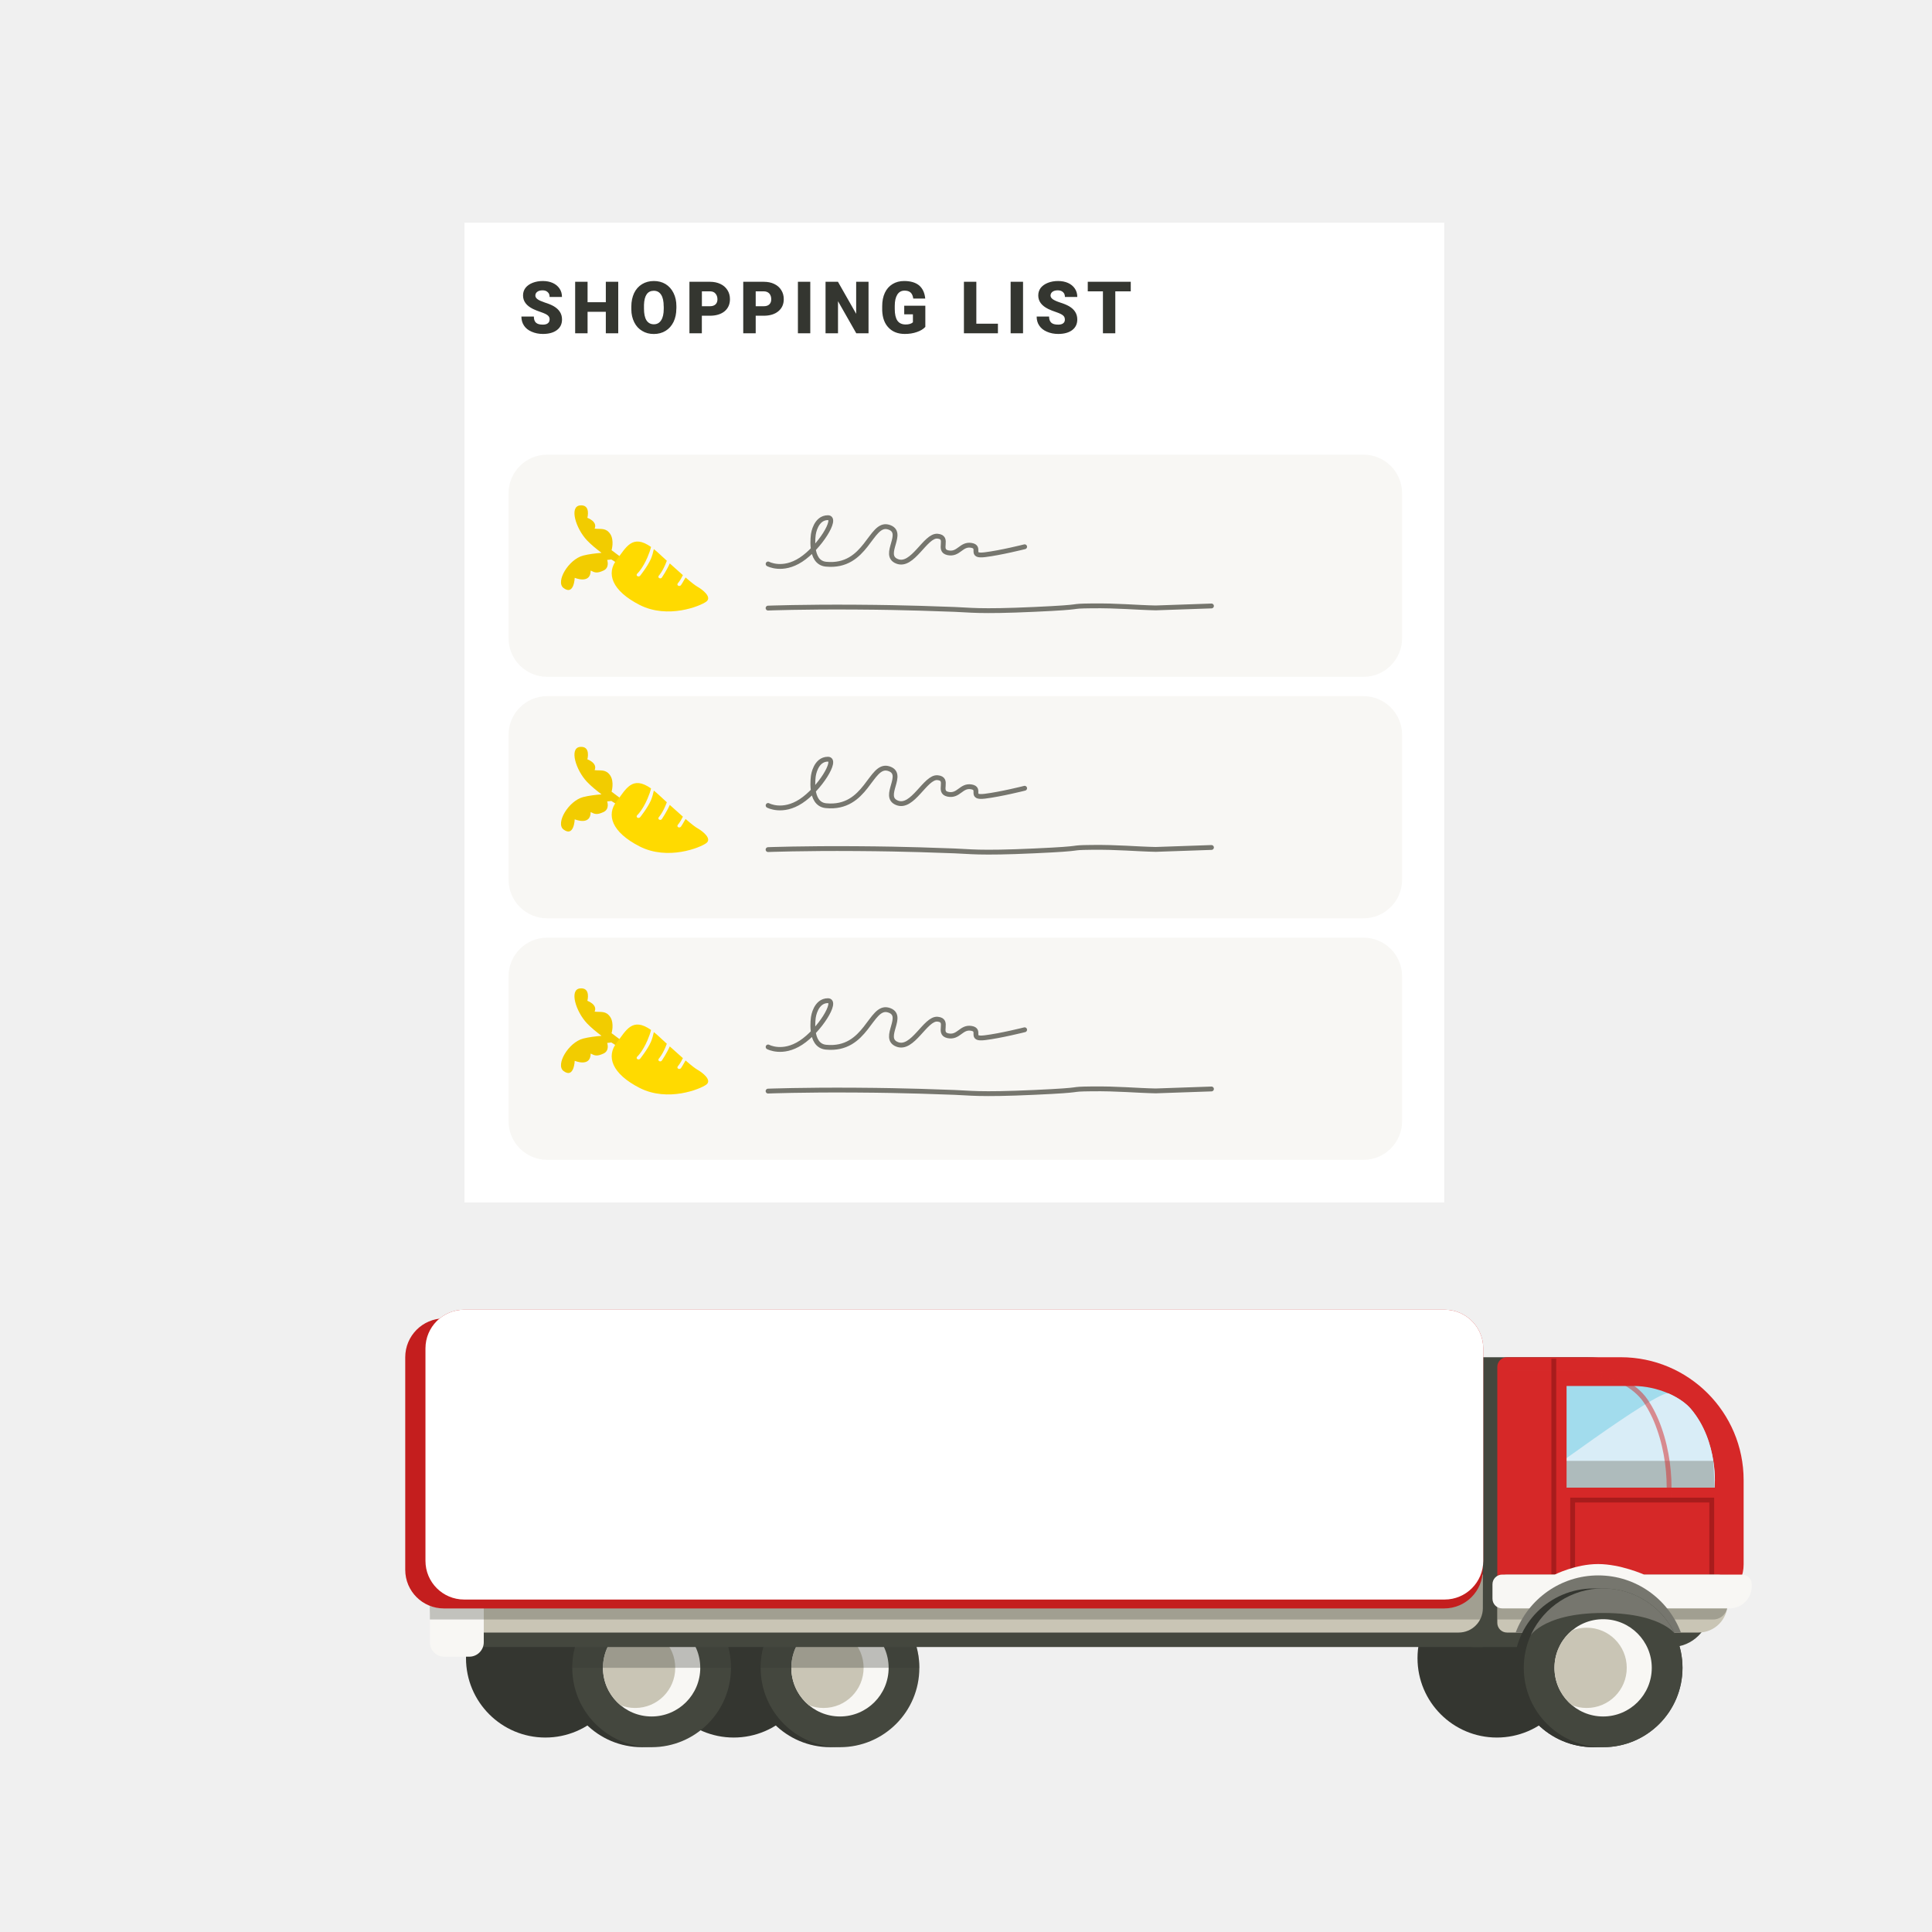
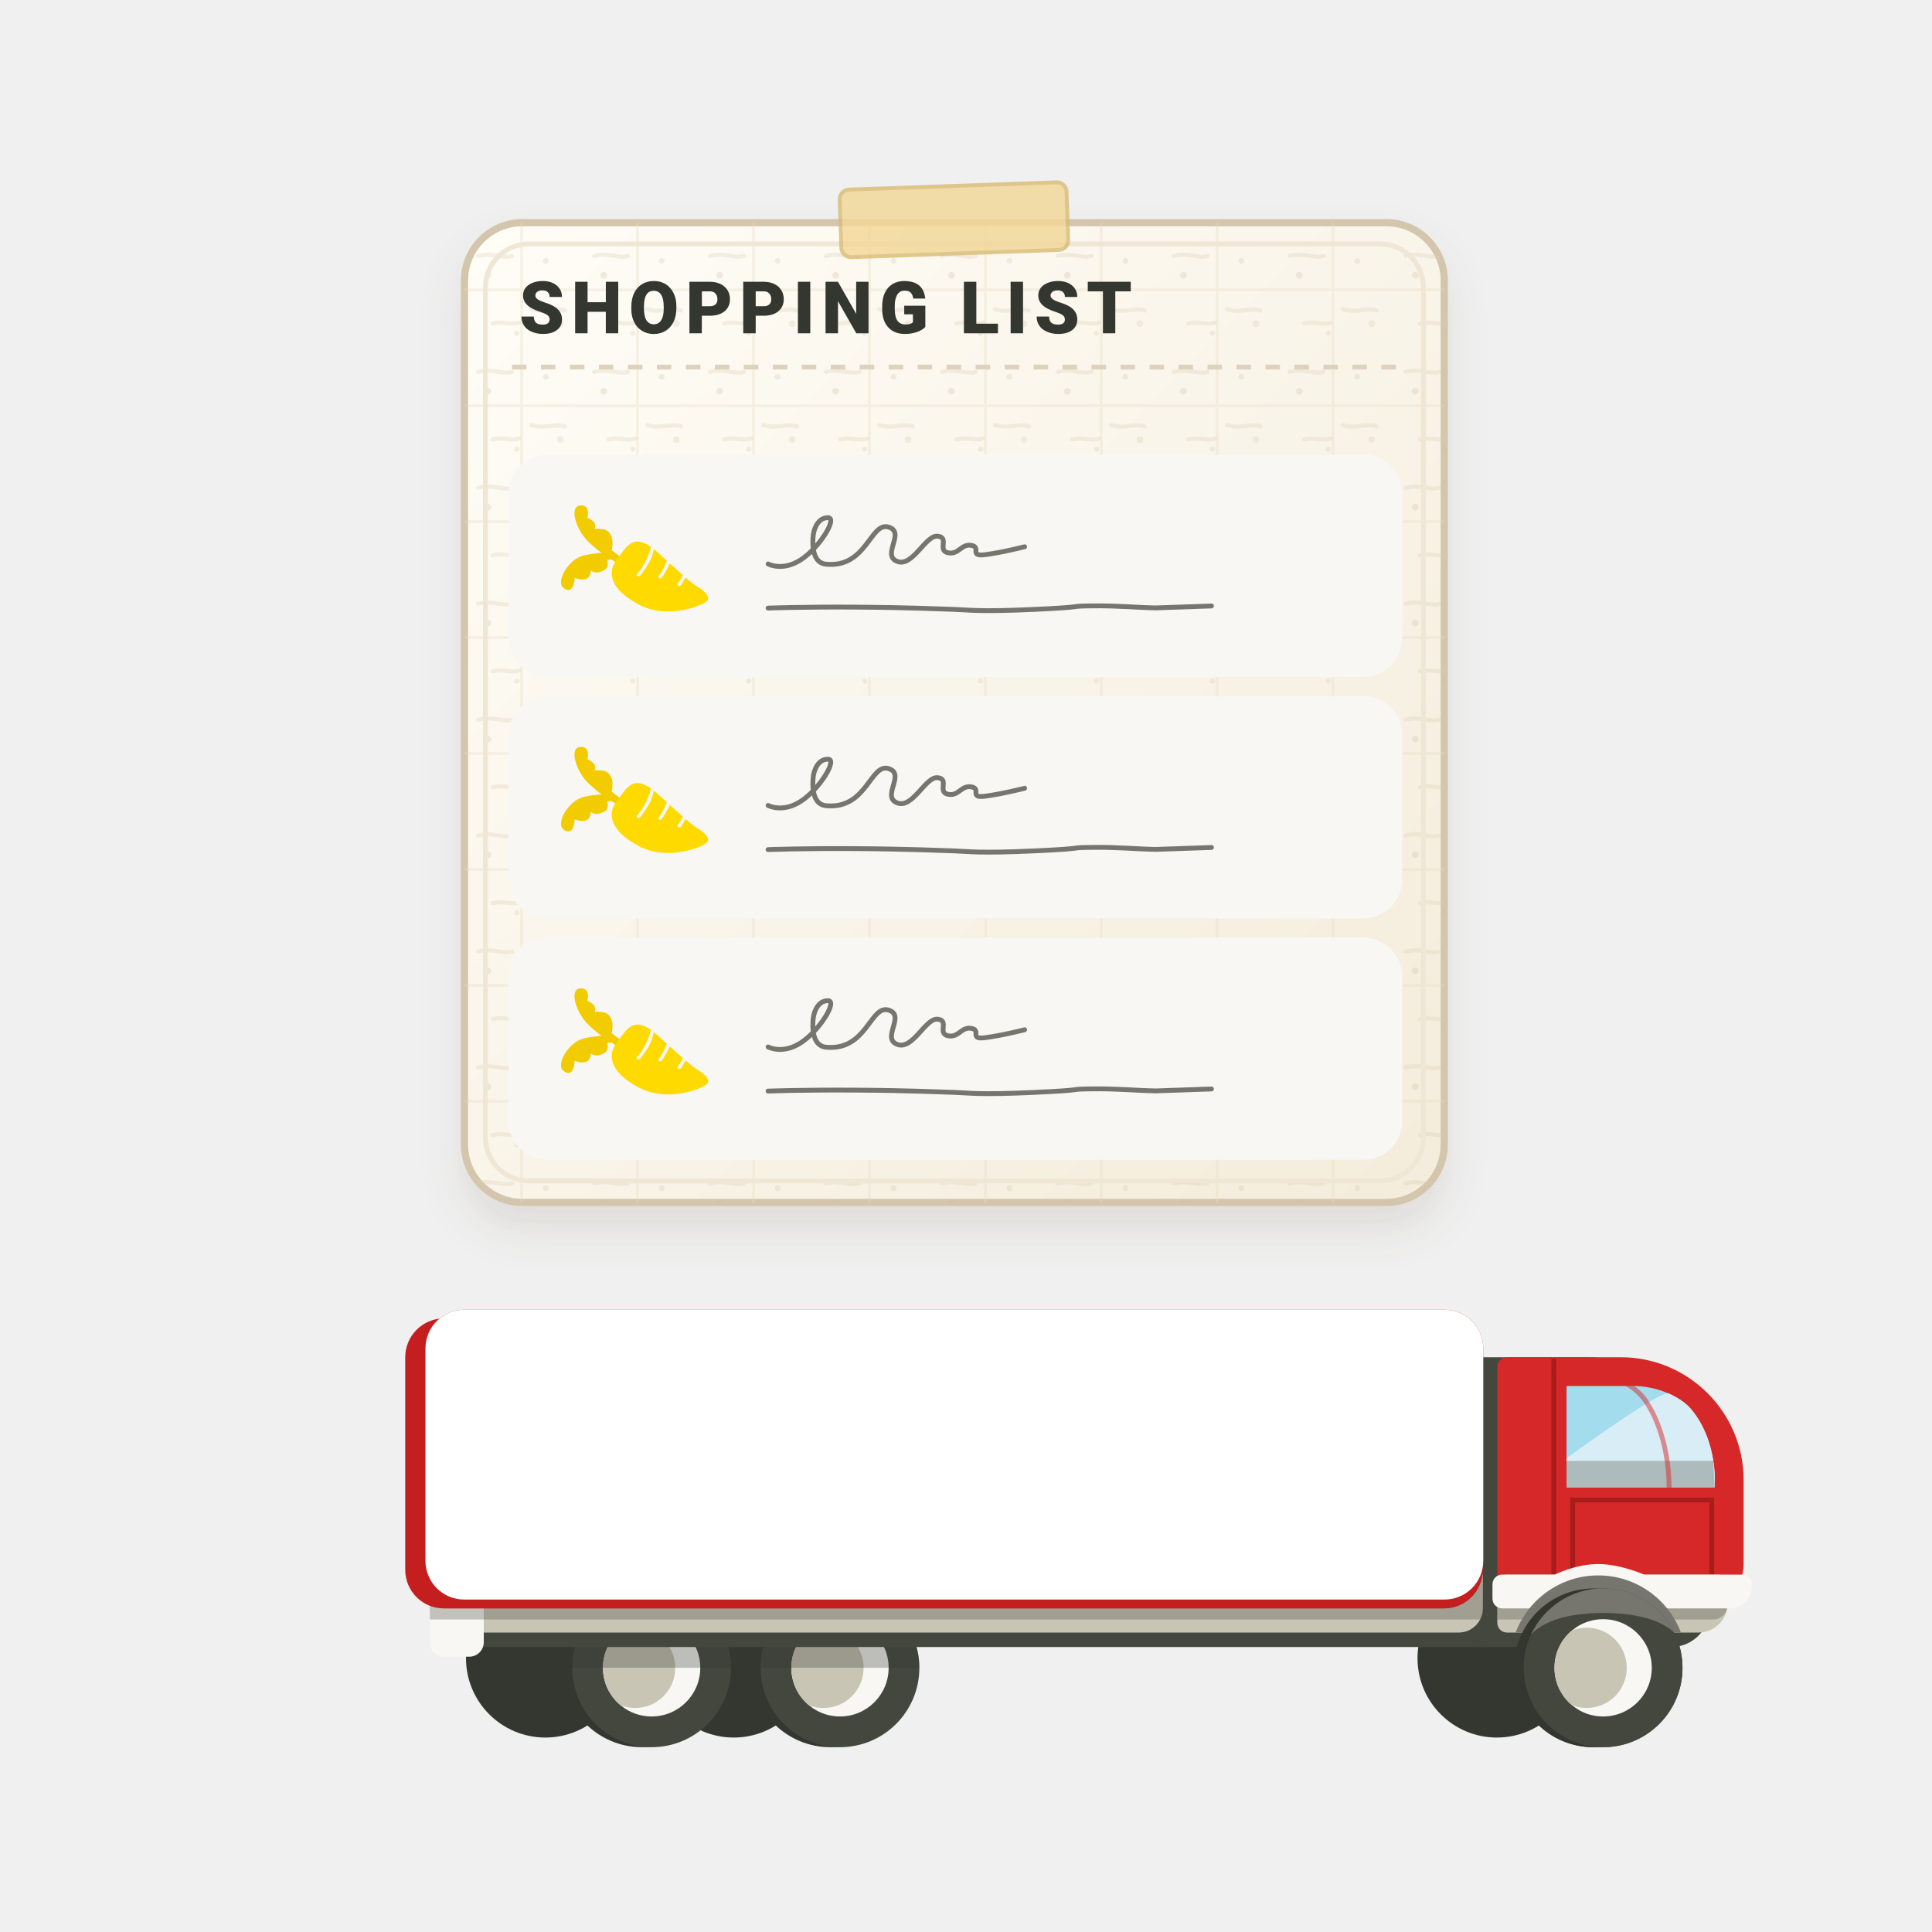
<svg xmlns="http://www.w3.org/2000/svg" xmlns:xlink="http://www.w3.org/1999/xlink" id="ship-it" viewBox="0 0 400 400">
  <defs>
    <mask id="btn-mask">
      <use fill="#FFFFFF" xlink:href="#path-1" />
    </mask>
    <rect id="path-1" width="219" height="60" rx="8" />
    <filter id="filter-2" width="106.8%" height="125%" x="-3.4%" y="-7.5%" filterUnits="objectBoundingBox">
      <feOffset dy="3" in="SourceAlpha" result="shadowOffsetOuter1" />
      <feGaussianBlur stdDeviation="2" in="shadowOffsetOuter1" result="shadowBlurOuter1" />
      <feColorMatrix values="0 0 0 0 0 0 0 0 0 0 0 0 0 0 0 0 0 0 0.12 0" in="shadowBlurOuter1" />
    </filter>
+     <filter id="list-shadow" width="120%" height="122%" x="-10%" y="-8%" filterUnits="objectBoundingBox">
+       <feOffset dy="5" in="SourceAlpha" result="shadowOffset" />
+       <feGaussianBlur stdDeviation="4" in="shadowOffset" result="shadowBlur" />
+       <feColorMatrix values="0 0 0 0 0.18 0 0 0 0 0.14 0 0 0 0 0.09 0 0 0 0.14 0" in="shadowBlur" />
+       <feMerge>
+         <feMergeNode />
+         <feMergeNode in="SourceGraphic" />
+       </feMerge>
+     </filter>
+     <linearGradient id="paper-grad" x1="0%" y1="0%" x2="100%" y2="100%">
+       <stop offset="0%" stop-color="#FFFDF7" />
+       <stop offset="100%" stop-color="#F4ECDB" />
+     </linearGradient>
+     <pattern id="paper-texture" width="24" height="24" patternUnits="userSpaceOnUse">
+       <path d="M0 12h24M12 0v24" stroke="#E5D9C3" stroke-width=".6" opacity=".32" />
+       <path d="M3 5c3-.8 5 .6 7 0M14 16c2.5.9 5-.4 7 .3M6 19c2-.6 4 .4 5.5-.2" stroke="#D9CBB2" stroke-width=".85" stroke-linecap="round" opacity=".3" />
+       <circle cx="5" cy="9" r=".7" fill="#CBBBA0" opacity=".28" />
+       <circle cx="17" cy="6" r=".6" fill="#CBBBA0" opacity=".24" />
+       <circle cx="20" cy="19" r=".7" fill="#D9CBB2" opacity=".3" />
+       <circle cx="11" cy="21" r=".55" fill="#CBBBA0" opacity=".22" />
+     </pattern>
  </defs>
  <g id="Page-1" fill="none" fill-rule="evenodd">
    <g id="truck">
      <g id="truck-shipping">
        <g data-anim="list">
-           <path data-anim="list-bg" fill="#FFFFFF" d="M96.16 46.1h202.86v202.85H96.16z" />
+           <rect data-anim="list-bg" x="96.16" y="46.1" width="202.86" height="202.85" rx="12" fill="url(#paper-grad)" stroke="#D4C6AD" stroke-width="1.5" filter="url(#list-shadow)" />
+           <rect x="96.16" y="46.1" width="202.86" height="202.85" rx="12" fill="url(#paper-texture)" />
+           <rect x="100.5" y="50.5" width="194.2" height="194" rx="9" fill="none" stroke="#EFE6D5" stroke-width="1" />
+           <line x1="106" y1="76" x2="289" y2="76" stroke="#DFD2BC" stroke-width="1" stroke-dasharray="3 3" />
+           <rect x="174" y="38.5" width="47" height="14" rx="2" fill="#F2D796" opacity=".82" stroke="#D9BC76" stroke-width=".8" transform="rotate(-2 197.5 45.5)" />
          <path id="list-label" fill="#343630" d="M113.8 66.17c0-.38-.13-.67-.4-.88-.26-.22-.73-.44-1.4-.67-.66-.22-1.2-.44-1.64-.65-1.38-.68-2.07-1.6-2.07-2.8 0-.6.16-1.1.5-1.56.35-.45.84-.8 1.47-1.05s1.34-.38 2.12-.38c.76 0 1.45.13 2.05.4.6.27 1.08.66 1.42 1.17.34.5.5 1.08.5 1.73h-2.56c0-.43-.12-.77-.4-1-.25-.25-.6-.37-1.07-.37-.46 0-.82.1-1.08.3-.27.2-.4.46-.4.78 0 .28.14.53.44.75.28.22.8.45 1.53.7.74.23 1.34.48 1.82.75 1.15.67 1.73 1.58 1.73 2.75 0 .93-.35 1.67-1.06 2.2-.7.53-1.67.8-2.9.8-.86 0-1.64-.16-2.34-.47-.7-.3-1.23-.73-1.58-1.27-.35-.53-.53-1.15-.53-1.86h2.58c0 .57.14 1 .44 1.27.3.28.77.4 1.43.4.42 0 .76-.08 1-.26.25-.18.38-.44.38-.77zM128 69h-2.57v-4.45h-3.78V69h-2.57V58.34h2.57v4.23h3.78v-4.23H128V69zm12.03-5.1c0 1.03-.2 1.95-.58 2.75-.4.8-.94 1.42-1.65 1.85-.7.43-1.52.65-2.43.65-.9 0-1.7-.2-2.4-.63-.72-.42-1.26-1-1.66-1.8-.38-.77-.6-1.66-.6-2.66v-.6c0-1.05.2-1.97.57-2.77.38-.8.93-1.42 1.65-1.86.7-.43 1.53-.65 2.44-.65.9 0 1.7.2 2.42.63.7.43 1.26 1.05 1.65 1.84.4.8.6 1.7.6 2.73v.5zm-2.62-.46c0-1.06-.17-1.86-.52-2.4-.35-.56-.86-.84-1.52-.84-1.3 0-1.97.97-2.04 2.9v.8c0 1.03.16 1.84.5 2.4.36.56.87.84 1.55.84.65 0 1.15-.28 1.5-.83.36-.54.54-1.33.54-2.37v-.5zm7.9 1.94V69h-2.57V58.34H147c.8 0 1.52.15 2.15.45.63.3 1.1.7 1.46 1.27.35.55.52 1.18.52 1.88 0 1.04-.37 1.88-1.1 2.5-.76.62-1.78.93-3.08.93h-1.64zm0-1.98h1.7c.48 0 .86-.13 1.13-.38.26-.25.4-.6.4-1.05 0-.5-.15-.9-.42-1.2-.25-.3-.62-.44-1.08-.45h-1.72v3.08zm11.15 1.98V69h-2.58V58.34h4.26c.82 0 1.54.15 2.16.45.62.3 1.1.7 1.45 1.27.35.55.52 1.18.52 1.88 0 1.04-.37 1.88-1.12 2.5-.74.62-1.77.93-3.06.93h-1.65zm0-1.98h1.68c.5 0 .88-.13 1.14-.38.26-.25.4-.6.4-1.05 0-.5-.14-.9-.4-1.2-.28-.3-.65-.44-1.1-.45h-1.72v3.08zm11.3 5.6h-2.56V58.34h2.56V69zm12.08 0h-2.56l-3.78-6.64V69h-2.58V58.34h2.57l3.77 6.63v-6.63h2.56V69zm11.74-1.32c-.4.44-.98.8-1.74 1.06-.76.27-1.6.4-2.5.4-1.4 0-2.52-.42-3.35-1.28-.84-.85-1.28-2.04-1.34-3.56v-.92c0-1.05.18-1.97.55-2.76.36-.78.9-1.38 1.58-1.8.7-.43 1.5-.64 2.4-.64 1.33 0 2.36.3 3.1.9.73.62 1.16 1.53 1.28 2.73h-2.48c-.08-.58-.27-1-.57-1.26-.28-.25-.7-.38-1.23-.38-.65 0-1.15.27-1.5.82-.35.55-.53 1.33-.53 2.34v.65c0 1.06.18 1.86.54 2.4.37.53.94.8 1.72.8.67 0 1.17-.15 1.5-.45v-1.65h-1.8V63.3h4.37v4.38zm10.56-.66h4.47V69h-7.04V58.34h2.57v8.68zM211.8 69h-2.56V58.34h2.57V69zm8.67-2.83c0-.38-.13-.67-.4-.88-.26-.22-.73-.44-1.4-.67-.67-.22-1.2-.44-1.64-.65-1.38-.68-2.07-1.6-2.07-2.8 0-.6.17-1.1.5-1.56.36-.45.85-.8 1.48-1.05s1.33-.38 2.12-.38c.77 0 1.45.13 2.06.4.6.27 1.08.66 1.42 1.17.34.5.5 1.08.5 1.73h-2.56c0-.43-.13-.77-.4-1-.26-.25-.63-.37-1.08-.37-.46 0-.82.1-1.1.3-.25.2-.4.46-.4.78 0 .28.16.53.45.75.3.22.8.45 1.55.7.74.23 1.34.48 1.82.75 1.15.67 1.72 1.58 1.72 2.75 0 .93-.35 1.67-1.05 2.2-.7.53-1.68.8-2.9.8-.87 0-1.65-.16-2.35-.47-.7-.3-1.23-.73-1.58-1.27-.36-.53-.53-1.15-.53-1.86h2.57c0 .57.16 1 .46 1.27.3.28.77.4 1.44.4.42 0 .76-.08 1-.26.25-.18.37-.44.37-.77zm13.64-5.85h-3.2V69h-2.56v-8.68h-3.14v-1.98h8.9v1.98z" />
          <g data-anim="list-item">
            <g transform="translate(104.59 193.5)">
              <rect id="bg" width="185" height="46" x=".7" y=".63" fill="#F8F7F4" rx="8" />
              <g id="carrot">
                <path id="Combined-Shape" fill="#F2CC00" d="M21.98 22.33c.75.5 1.26.78 1.26.78l.66-1.3-1.87-1.4s.6-2.03-.28-3.36c-.9-1.32-1.92-.96-3.23-1.1.66-1.48-1.5-2.24-1.5-2.24s.76-2.8-1.52-2.57c-2.28.23-.87 4.8 1.45 7.24.87.92 1.97 1.8 3 2.58-1.23.1-2.62.26-3.82.57-3.02.8-5.74 5.4-4.06 6.7 2.2 1.67 2.33-2.1 2.33-2.1s3.3 1.4 3.3-1.5c.85.43 1.3.62 2.65 0 1.35-.62.77-2.2.77-2.2l.86-.1z" />
                <path id="Combined-Shape" fill="#FFDA00" d="M36.8 25.58c-.74-.64-1.63-1.44-2.72-2.43-.63 1.43-1.62 2.9-1.62 2.9-.12.2-.36.25-.56.15-.2-.1-.23-.32-.1-.5 0 0 .87-.92 1.67-3.1-.5-.48-1.07-.98-1.66-1.53-.35-.33-.7-.62-1.03-.88-.14.64-.34 1.38-.6 2-.68 1.56-2.23 3.5-2.23 3.5-.14.17-.4.2-.57.1-.2-.12-.2-.34-.06-.5 0 0 1.1-.98 2.15-3.43.36-.84.6-1.55.73-2.12-3.9-2.75-5.17.12-7.1 2.63-2.2 2.82-1.08 6.4 4.75 9.38 5.83 2.96 12.55.24 13.8-.7 1.23-.94-.83-2.5-1.8-3.05-.48-.27-1.2-.82-2.5-1.94-.48.88-.94 1.57-.94 1.57-.13.18-.38.24-.57.14-.2-.1-.23-.32-.1-.5 0 0 .48-.5 1.06-1.7z" />
              </g>
              <g id="item-info" stroke="#76766E" stroke-linecap="round" stroke-linejoin="round">
                <path id="Path-4" d="M54.43 32.4s7.25-.28 18.28-.2c11.04.07 17.18.38 20.3.47 3.1.1 4.9.53 16.5 0 11.58-.52 6.46-.67 11.88-.73 5.42-.07 9.2.34 13.3.42l11.54-.4" />
                <path id="Path-2" d="M54.44 23.26s2.98 1.62 6.8-.88c3.84-2.5 7.67-8.7 5.58-8.7-2.54 0-3 3.38-3 3.38s-.98 5.9 2.6 6.25c8.43.82 9.16-8.74 12.9-7.7 3.7 1.06-1.47 5.78 1.8 7.1 3.25 1.33 5.87-5.45 8.4-5.2 2.53.23-.1 2.96 2.15 3.43 2.25.47 2.72-1.9 4.85-1.53 2.14.37-.54 2.34 2.77 1.94 3.3-.4 8.26-1.65 8.26-1.65" />
              </g>
            </g>
          </g>
          <g data-anim="list-item">
            <g transform="translate(104.59 143.5)">
              <rect id="bg" width="185" height="46" x=".7" y=".63" fill="#F8F7F4" rx="8" />
              <g id="carrot">
                <path id="Combined-Shape" fill="#F2CC00" d="M21.98 22.33c.75.5 1.26.78 1.26.78l.66-1.3-1.87-1.4s.6-2.03-.28-3.36c-.9-1.32-1.92-.96-3.23-1.1.66-1.48-1.5-2.24-1.5-2.24s.76-2.8-1.52-2.57c-2.28.23-.87 4.8 1.45 7.24.87.92 1.97 1.8 3 2.58-1.23.1-2.62.26-3.82.57-3.02.8-5.74 5.4-4.06 6.7 2.2 1.67 2.33-2.1 2.33-2.1s3.3 1.4 3.3-1.5c.85.43 1.3.62 2.65 0 1.35-.62.77-2.2.77-2.2l.86-.1z" />
                <path id="Combined-Shape" fill="#FFDA00" d="M36.8 25.58c-.74-.64-1.63-1.44-2.72-2.43-.63 1.43-1.62 2.9-1.62 2.9-.12.2-.36.25-.56.15-.2-.1-.23-.32-.1-.5 0 0 .87-.92 1.67-3.1-.5-.48-1.07-.98-1.66-1.53-.35-.33-.7-.62-1.03-.88-.14.64-.34 1.38-.6 2-.68 1.56-2.23 3.5-2.23 3.5-.14.17-.4.2-.57.1-.2-.12-.2-.34-.06-.5 0 0 1.1-.98 2.15-3.43.36-.84.6-1.55.73-2.12-3.9-2.75-5.17.12-7.1 2.63-2.2 2.82-1.08 6.4 4.75 9.38 5.83 2.96 12.55.24 13.8-.7 1.23-.94-.83-2.5-1.8-3.05-.48-.27-1.2-.82-2.5-1.94-.48.88-.94 1.57-.94 1.57-.13.18-.38.24-.57.14-.2-.1-.23-.32-.1-.5 0 0 .48-.5 1.06-1.7z" />
              </g>
              <g id="item-info" stroke="#76766E" stroke-linecap="round" stroke-linejoin="round">
                <path id="Path-4" d="M54.43 32.4s7.25-.28 18.28-.2c11.04.07 17.18.38 20.3.47 3.1.1 4.9.53 16.5 0 11.58-.52 6.46-.67 11.88-.73 5.42-.07 9.2.34 13.3.42l11.54-.4" />
                <path id="Path-2" d="M54.44 23.26s2.98 1.62 6.8-.88c3.84-2.5 7.67-8.7 5.58-8.7-2.54 0-3 3.38-3 3.38s-.98 5.9 2.6 6.25c8.43.82 9.16-8.74 12.9-7.7 3.7 1.06-1.47 5.78 1.8 7.1 3.25 1.33 5.87-5.45 8.4-5.2 2.53.23-.1 2.96 2.15 3.43 2.25.47 2.72-1.9 4.85-1.53 2.14.37-.54 2.34 2.77 1.94 3.3-.4 8.26-1.65 8.26-1.65" />
              </g>
            </g>
          </g>
          <g data-anim="list-item">
            <g transform="translate(104.59 93.5)">
              <rect id="bg" width="185" height="46" x=".7" y=".63" fill="#F8F7F4" rx="8" />
              <g id="carrot">
                <path id="Combined-Shape" fill="#F2CC00" d="M21.98 22.33c.75.5 1.26.78 1.26.78l.66-1.3-1.87-1.4s.6-2.03-.28-3.36c-.9-1.32-1.92-.96-3.23-1.1.66-1.48-1.5-2.24-1.5-2.24s.76-2.8-1.52-2.57c-2.28.23-.87 4.8 1.45 7.24.87.92 1.97 1.8 3 2.58-1.23.1-2.62.26-3.82.57-3.02.8-5.74 5.4-4.06 6.7 2.2 1.67 2.33-2.1 2.33-2.1s3.3 1.4 3.3-1.5c.85.43 1.3.62 2.65 0 1.35-.62.77-2.2.77-2.2l.86-.1z" />
                <path id="Combined-Shape" fill="#FFDA00" d="M36.8 25.58c-.74-.64-1.63-1.44-2.72-2.43-.63 1.43-1.62 2.9-1.62 2.9-.12.2-.36.25-.56.15-.2-.1-.23-.32-.1-.5 0 0 .87-.92 1.67-3.1-.5-.48-1.07-.98-1.66-1.53-.35-.33-.7-.62-1.03-.88-.14.64-.34 1.38-.6 2-.68 1.56-2.23 3.5-2.23 3.5-.14.17-.4.2-.57.1-.2-.12-.2-.34-.06-.5 0 0 1.1-.98 2.15-3.43.36-.84.6-1.55.73-2.12-3.9-2.75-5.17.12-7.1 2.63-2.2 2.82-1.08 6.4 4.75 9.38 5.83 2.96 12.55.24 13.8-.7 1.23-.94-.83-2.5-1.8-3.05-.48-.27-1.2-.82-2.5-1.94-.48.88-.94 1.57-.94 1.57-.13.18-.38.24-.57.14-.2-.1-.23-.32-.1-.5 0 0 .48-.5 1.06-1.7z" />
              </g>
              <g id="item-info" stroke="#76766E" stroke-linecap="round" stroke-linejoin="round">
                <path id="Path-4" d="M54.43 32.4s7.25-.28 18.28-.2c11.04.07 17.18.38 20.3.47 3.1.1 4.9.53 16.5 0 11.58-.52 6.46-.67 11.88-.73 5.42-.07 9.2.34 13.3.42l11.54-.4" />
                <path id="Path-2" d="M54.44 23.26s2.98 1.62 6.8-.88c3.84-2.5 7.67-8.7 5.58-8.7-2.54 0-3 3.38-3 3.38s-.98 5.9 2.6 6.25c8.43.82 9.16-8.74 12.9-7.7 3.7 1.06-1.47 5.78 1.8 7.1 3.25 1.33 5.87-5.45 8.4-5.2 2.53.23-.1 2.96 2.15 3.43 2.25.47 2.72-1.9 4.85-1.53 2.14.37-.54 2.34 2.77 1.94 3.3-.4 8.26-1.65 8.26-1.65" />
              </g>
            </g>
          </g>
        </g>
        <g data-anim="btn-shipped" transform="translate(93.09 271.165)" class="hidden">
          <rect id="btn-fill" width="205.88" height="56.4" x="1.56" y="1.8" fill="#E6F2E5" rx="8" />
          <path id="btn-dash" fill="#C6DCC9" fill-rule="nonzero" d="M3.06 9.8c0 .82-.67 1.5-1.5 1.5S.06 10.6.06 9.8c0-2.9 1.3-5.55 3.47-7.34.64-.53 1.58-.44 2.1.2.54.64.44 1.6-.2 2.1C3.93 6 3.06 7.83 3.06 9.8zm8.02-6.5h7c.83 0 1.5-.67 1.5-1.5S18.9.3 18.08.3h-7c-.83 0-1.5.67-1.5 1.5s.67 1.5 1.5 1.5zm14 0h7c.83 0 1.5-.67 1.5-1.5S32.9.3 32.08.3h-7c-.83 0-1.5.67-1.5 1.5s.67 1.5 1.5 1.5zm14 0h7c.83 0 1.5-.67 1.5-1.5S46.9.3 46.08.3h-7c-.83 0-1.5.67-1.5 1.5s.67 1.5 1.5 1.5zm14 0h7c.83 0 1.5-.67 1.5-1.5S60.9.3 60.08.3h-7c-.83 0-1.5.67-1.5 1.5s.67 1.5 1.5 1.5zm14 0h7c.83 0 1.5-.67 1.5-1.5S74.9.3 74.08.3h-7c-.83 0-1.5.67-1.5 1.5s.67 1.5 1.5 1.5zm14 0h7c.83 0 1.5-.67 1.5-1.5S88.9.3 88.08.3h-7c-.83 0-1.5.67-1.5 1.5s.67 1.5 1.5 1.5zm14 0h7c.83 0 1.5-.67 1.5-1.5s-.67-1.5-1.5-1.5h-7c-.83 0-1.5.67-1.5 1.5s.67 1.5 1.5 1.5zm14 0h7c.83 0 1.5-.67 1.5-1.5s-.67-1.5-1.5-1.5h-7c-.83 0-1.5.67-1.5 1.5s.67 1.5 1.5 1.5zm14 0h7c.83 0 1.5-.67 1.5-1.5s-.67-1.5-1.5-1.5h-7c-.83 0-1.5.67-1.5 1.5s.67 1.5 1.5 1.5zm14 0h7c.83 0 1.5-.67 1.5-1.5s-.67-1.5-1.5-1.5h-7c-.83 0-1.5.67-1.5 1.5s.67 1.5 1.5 1.5zm14 0h7c.83 0 1.5-.67 1.5-1.5s-.67-1.5-1.5-1.5h-7c-.83 0-1.5.67-1.5 1.5s.67 1.5 1.5 1.5zm14 0h7c.83 0 1.5-.67 1.5-1.5s-.67-1.5-1.5-1.5h-7c-.83 0-1.5.67-1.5 1.5s.67 1.5 1.5 1.5zm14 0h7c.83 0 1.5-.67 1.5-1.5s-.67-1.5-1.5-1.5h-7c-.83 0-1.5.67-1.5 1.5s.67 1.5 1.5 1.5zm14 0h6.35c.18 0 .35 0 .53.02.83.07 1.55-.55 1.6-1.38.08-.82-.53-1.55-1.36-1.6-.26-.03-.5-.04-.77-.04h-6.35c-.83 0-1.5.67-1.5 1.5s.67 1.5 1.5 1.5zm11.7 2.8c.75 1.07 1.16 2.35 1.16 3.7v2.15c0 .83.67 1.5 1.5 1.5s1.5-.67 1.5-1.5V9.8c0-1.97-.6-3.84-1.7-5.42-.47-.68-1.4-.84-2.08-.37-.68.48-.85 1.42-.38 2.1zm1.16 12.85v7c0 .83.67 1.5 1.5 1.5s1.5-.67 1.5-1.5v-7c0-.82-.67-1.5-1.5-1.5s-1.5.68-1.5 1.5zm0 14v7c0 .83.67 1.5 1.5 1.5s1.5-.67 1.5-1.5v-7c0-.82-.67-1.5-1.5-1.5s-1.5.68-1.5 1.5zm0 14v3.26c0 1.05-.25 2.06-.7 2.97-.4.73-.1 1.64.64 2 .74.4 1.64.1 2.02-.64.68-1.32 1.04-2.8 1.04-4.32v-3.25c0-.82-.67-1.5-1.5-1.5s-1.5.68-1.5 1.5zm-5.14 9.6c-.44.1-.9.15-1.37.15h-5.25c-.83 0-1.5.67-1.5 1.5s.67 1.5 1.5 1.5h5.25c.68 0 1.35-.07 2-.2.8-.18 1.33-.98 1.15-1.8-.17-.8-.97-1.3-1.78-1.14zm-13.62.15h-7c-.83 0-1.5.67-1.5 1.5s.67 1.5 1.5 1.5h7c.82 0 1.5-.67 1.5-1.5s-.68-1.5-1.5-1.5zm-14 0h-7c-.83 0-1.5.67-1.5 1.5s.67 1.5 1.5 1.5h7c.82 0 1.5-.67 1.5-1.5s-.68-1.5-1.5-1.5zm-14 0h-7c-.83 0-1.5.67-1.5 1.5s.67 1.5 1.5 1.5h7c.82 0 1.5-.67 1.5-1.5s-.68-1.5-1.5-1.5zm-14 0h-7c-.83 0-1.5.67-1.5 1.5s.67 1.5 1.5 1.5h7c.82 0 1.5-.67 1.5-1.5s-.68-1.5-1.5-1.5zm-14 0h-7c-.83 0-1.5.67-1.5 1.5s.67 1.5 1.5 1.5h7c.82 0 1.5-.67 1.5-1.5s-.68-1.5-1.5-1.5zm-14 0h-7c-.83 0-1.5.67-1.5 1.5s.67 1.5 1.5 1.5h7c.82 0 1.5-.67 1.5-1.5s-.68-1.5-1.5-1.5zm-14 0h-7c-.83 0-1.5.67-1.5 1.5s.67 1.5 1.5 1.5h7c.82 0 1.5-.67 1.5-1.5s-.68-1.5-1.5-1.5zm-14 0h-7c-.83 0-1.5.67-1.5 1.5s.67 1.5 1.5 1.5h7c.82 0 1.5-.67 1.5-1.5s-.68-1.5-1.5-1.5zm-14 0h-7c-.83 0-1.5.67-1.5 1.5s.67 1.5 1.5 1.5h7c.82 0 1.5-.67 1.5-1.5s-.68-1.5-1.5-1.5zm-14 0h-7c-.83 0-1.5.67-1.5 1.5s.67 1.5 1.5 1.5h7c.82 0 1.5-.67 1.5-1.5s-.68-1.5-1.5-1.5zm-14 0h-7c-.83 0-1.5.67-1.5 1.5s.67 1.5 1.5 1.5h7c.82 0 1.5-.67 1.5-1.5s-.68-1.5-1.5-1.5zm-14 0h-7c-.83 0-1.5.67-1.5 1.5s.67 1.5 1.5 1.5h7c.82 0 1.5-.67 1.5-1.5s-.68-1.5-1.5-1.5zm-14 0h-7c-.83 0-1.5.67-1.5 1.5s.67 1.5 1.5 1.5h7c.82 0 1.5-.67 1.5-1.5s-.68-1.5-1.5-1.5zm-13.04-.97C4.5 54.7 3.37 53 3.12 51.07c-.1-.82-.86-1.4-1.7-1.3-.8.12-1.38.87-1.28 1.7.38 2.82 2 5.3 4.4 6.8.72.44 1.64.22 2.08-.48.44-.7.22-1.64-.48-2.07zM3.06 44.3v-7c0-.83-.67-1.5-1.5-1.5s-1.5.67-1.5 1.5v7c0 .83.67 1.5 1.5 1.5s1.5-.67 1.5-1.5zm0-14v-7c0-.83-.67-1.5-1.5-1.5s-1.5.67-1.5 1.5v7c0 .83.67 1.5 1.5 1.5s1.5-.67 1.5-1.5zm0-14c0 .83-.67 1.5-1.5 1.5s-1.5-.67-1.5-1.5V9.8c0-.84.67-1.5 1.5-1.5s1.5.66 1.5 1.5v6.5z" />
          <text id="label" data-outcome-label="success" x="152" y="35" text-anchor="end" fill="#176B3A" font-family="Arial, sans-serif" font-size="13" font-weight="700" letter-spacing=".5">ORDER PLACED</text>
          <path id="check" stroke="#176B3A" stroke-width="3" d="M162 29.5L166.5 35.5L176 22.5" opacity=".85" stroke-linecap="round" stroke-linejoin="round" />
        </g>
        <g data-anim="truck-btn">
          <g id="truck">
            <g id="wheels">
              <g data-anim="back-wheel-back" class="hidden">
                <g fill="#343630" transform="translate(135 326)">
                  <circle id="wheel-part-12" cx="16.91" cy="17.31" r="16.43" />
                </g>
              </g>
              <g data-anim="back-wheel-back" class="hidden">
                <g fill="#343630" transform="translate(96 326)">
                  <circle id="wheel-part-11" cx="16.91" cy="17.31" r="16.43" />
                </g>
              </g>
              <g data-anim="back-wheel" class="hidden">
                <g transform="translate(115.982 328.368)">
                  <circle id="wheel-part-5" cx="16.93" cy="16.94" r="16.43" fill="#343630" />
                  <circle id="wheel-part-4" cx="18.93" cy="16.94" r="16.43" fill="#44473E" />
                  <circle id="wheel-part-3" cx="18.93" cy="16.94" r="10.07" fill="#F8F7F4" />
                  <path id="wheel-part-2" fill="#C9C5B5" d="M12.48 24.68c-2.22-1.85-3.63-4.63-3.63-7.74 0-3.1 1.4-5.9 3.63-7.74.94-.37 1.96-.57 3.04-.57 4.6 0 8.3 3.72 8.3 8.3 0 4.6-3.7 8.32-8.3 8.32-1.08 0-2.1-.2-3.04-.57z" />
                  <path id="wheel-part-1" fill="#343630" d="M2.5 16.93c0-3.45 1.07-6.65 2.9-9.3h27.06c1.82 2.65 2.9 5.85 2.9 9.3H2.5z" opacity=".3" />
                </g>
              </g>
              <g data-anim="back-wheel" class="hidden">
                <g transform="translate(154.982 328.368)">
                  <circle id="wheel-part-10" cx="16.93" cy="16.94" r="16.43" fill="#343630" />
                  <circle id="wheel-part-9" cx="18.93" cy="16.94" r="16.43" fill="#44473E" />
                  <circle id="wheel-part-8" cx="18.93" cy="16.94" r="10.07" fill="#F8F7F4" />
                  <path id="wheel-part-7" fill="#C9C5B5" d="M12.48 24.68c-2.22-1.85-3.63-4.63-3.63-7.74 0-3.1 1.4-5.9 3.63-7.74.94-.37 1.96-.57 3.04-.57 4.6 0 8.3 3.72 8.3 8.3 0 4.6-3.7 8.32-8.3 8.32-1.08 0-2.1-.2-3.04-.57z" />
                  <path id="wheel-part-6" fill="#343630" d="M2.5 16.93c0-3.45 1.07-6.65 2.9-9.3h27.06c1.82 2.65 2.9 5.85 2.9 9.3H2.5z" opacity=".3" />
                </g>
              </g>
            </g>
            <g data-anim="front-group" class="hidden">
              <g transform="translate(293 281)">
                <g data-anim="front-wheel-back" class="hidden">
                  <circle cx="16.91" cy="62.31" r="16.43" fill="#343630" />
                </g>
                <g data-anim="front-wheel" class="hidden">
                  <g transform="translate(19.982 47.368)">
                    <circle id="front-wheel-part-5" cx="16.93" cy="16.94" r="16.43" fill="#343630" />
                    <circle id="front-wheel-part-4" cx="18.93" cy="16.94" r="16.43" fill="#44473E" />
                    <circle id="front-wheel-part-3" cx="18.93" cy="16.94" r="10.07" fill="#F8F7F4" />
                    <path id="front-wheel-part-2" fill="#C9C5B5" d="M12.48 24.68c-2.22-1.85-3.63-4.63-3.63-7.74 0-3.1 1.4-5.9 3.63-7.74.94-.37 1.96-.57 3.04-.57 4.6 0 8.3 3.72 8.3 8.3 0 4.6-3.7 8.32-8.3 8.32-1.08 0-2.1-.2-3.04-.57z" />
                    <path id="front-wheel-part-1" fill="#76766E" d="M18.93.5c6.42 0 12 3.7 14.7 9.08.66 1.35-1.42-4-14.7-4-13.3 0-15.46 5.6-14.87 4.36C6.7 4.37 12.36.5 18.93.5z" />
                  </g>
                </g>
                <g id="front-base">
                  <path id="base-back" fill="#44473E" d="M10 2c0-1.1.9-2 2-2h23.5C49.58 0 61 11.4 61 25.5V52c0 4.42-3.6 8-8 8H12c-1.1 0-2-.9-2-2V2z" />
                  <path id="base-front" fill="#D62828" d="M17 2c0-1.1.9-2 2-2h23.56C56.6 0 68 11.4 68 25.45V42.9c0 4.42-3.6 8-8 8H19c-1.1 0-2-.9-2-2V2z" />
                  <g id="window">
                    <path id="window-piece-4" fill="#A2DCED" d="M23 5.95h22.12c5.13 0 9.92 2.33 11.97 4.76C62.87 17.57 62 27 62 27H23V5.95z" />
                    <path id="window-piece-3" fill="#D9EDF7" d="M52.48 7.5c2 .9 3.62 2.04 4.6 3.2C62.9 17.57 62 27 62 27H23S50.34 6.57 52.48 7.5z" />
                    <path id="window-piece-2" fill="#73756B" d="M61.72 21.45L62 27H23v-5.55z" opacity=".42" />
                    <path id="window-piece-1" stroke="#D62828" d="M19.26 3.3h16.86c4.6 0 9.4 2.52 11.56 5.7 1.16 1.7 2.1 3.62 2.83 5.7 1.7 4.77 2.2 9.74 2.03 13.8H19.5V3.3h-.24z" opacity=".5" />
                  </g>
                  <path id="patch" fill="#D62828" d="M20 4h11.34v26H20z" />
                  <path id="detail" stroke="#A81C1C" d="M28.7.3v47.37h3.9v-18.1h28.8V46.3" />
                  <g id="bumber">
                    <path id="bumper-detail-3" fill="#C9C5B5" d="M64.68 47c0-1.1-.9-2-2-2H19c-1.1 0-2 .9-2 2v8c0 1.1.9 2 2 2h39.67c3.32 0 6-2.7 6-6v-4z" />
                    <path id="bumper-detail-2" fill="#44473E" d="M17 45h47.68v6.3c0 1.66-1.35 3-3 3H17V45z" opacity=".3" />
                    <path id="bumper-detail-1" fill="#F8F7F4" d="M69.68 47c0-1.1-.9-2-2-2h-20.3s-4.86-2.18-9.52-2.18C33.2 42.82 28.9 45 28.9 45H18c-1.1 0-2 .9-2 2v3c0 1.1.9 2 2 2h47.1c2.52 0 4.58-2.06 4.58-4.6V47z" />
                  </g>
                  <path id="front-wheel-shadow" fill="#76766E" d="M55.02 57H20.8c2.6-6.9 9.28-11.83 17.1-11.83 7.83 0 14.5 4.92 17.12 11.83z" />
                </g>
                <g data-anim="front-wheel" class="hidden">
                  <g transform="translate(19.982 47.368)">
                    <circle id="front-wheel-part-5" cx="16.93" cy="16.94" r="16.43" fill="#343630" />
                    <circle id="front-wheel-part-4" cx="18.93" cy="16.94" r="16.43" fill="#44473E" />
                    <circle id="front-wheel-part-3" cx="18.93" cy="16.94" r="10.07" fill="#F8F7F4" />
                    <path id="front-wheel-part-2" fill="#C9C5B5" d="M12.48 24.68c-2.22-1.85-3.63-4.63-3.63-7.74 0-3.1 1.4-5.9 3.63-7.74.94-.37 1.96-.57 3.04-.57 4.6 0 8.3 3.72 8.3 8.3 0 4.6-3.7 8.32-8.3 8.32-1.08 0-2.1-.2-3.04-.57z" />
                    <path id="front-wheel-part-1" fill="#76766E" d="M18.93.5c6.42 0 12 3.7 14.7 9.08.66 1.35-1.42-4-14.7-4-13.3 0-15.46 5.6-14.87 4.36C6.7 4.37 12.36.5 18.93.5z" />
                  </g>
                </g>
              </g>
            </g>
            <g data-anim="container" class="hidden">
              <path data-anim="container-part" class="hidden" fill="#44473E" d="M91 329h216v12H91z" />
              <path data-anim="container-part" class="hidden" fill="#C9C5B5" d="M89 326h218v7c0 2.76-2.23 5-5 5H94c-2.76 0-5-2.23-5-5v-7z" />
              <path data-anim="container-lip" class="hidden" fill="#F8F7F4" d="M89 329h11.16v11c0 1.66-1.35 3-3 3H92c-1.66 0-3-1.34-3-3v-11z" />
              <path data-anim="container-part" class="hidden" fill="#44473E" d="M89 326h217.96l.07 9.3H89z" opacity=".3" />
              <path fill="#C41E1E" d="M83.9 281c0-4.42 3.57-8.02 8-8.04l207.1-.92c4.42-.02 8 3.55 8 7.97v45c0 4.42-3.57 8-8 8H91.9c-4.42 0-8-3.57-8-8v-44z" />
            </g>
          </g>
          <g id="btn" transform="translate(88.09 271.165)">
            <g id="btn-fill">
              <use data-anim="btn-shadow" filter="url(#filter-2)" xlink:href="#path-1" />
              <use data-anim="btn-bg" fill="#D62828" xlink:href="#path-1" />
            </g>
            <g mask="url(#btn-mask)">
              <circle data-anim="ripple" class="hidden" cx="109.5" cy="30" r="10" fill="#A81C1C" transform="matrix(1 0 0 1 219 0)" />
            </g>
            <path data-anim="btn-label" fill="#FFFFFF" d="M73.34 32.62c0-.42-.15-.76-.46-1-.3-.23-.83-.48-1.6-.73-.74-.27-1.36-.5-1.84-.75-1.57-.77-2.35-1.83-2.35-3.17 0-.67.18-1.26.57-1.77.4-.5.94-.9 1.66-1.2.7-.27 1.5-.42 2.4-.42.87 0 1.65.16 2.34.47.7.3 1.23.75 1.6 1.32.4.57.58 1.23.58 1.97h-2.9c0-.5-.16-.88-.46-1.15-.3-.28-.72-.42-1.23-.42-.52 0-.93.12-1.23.35-.3.23-.46.52-.46.87 0 .3.17.6.5.85.33.25.92.5 1.75.78.84.26 1.52.55 2.06.86 1.3.75 1.95 1.78 1.95 3.1 0 1.06-.4 1.9-1.2 2.5-.8.6-1.88.9-3.27.9-.98 0-1.87-.17-2.66-.53-.8-.35-1.4-.83-1.8-1.44-.4-.6-.6-1.32-.6-2.1h2.92c0 .63.17 1.1.5 1.42.34.3.88.46 1.64.46.48 0 .86-.1 1.14-.3.28-.2.42-.5.42-.88zm18.5 3.22h-2.9V30.8h-4.28v5.04h-2.92v-12.1h2.92v4.8h4.3v-4.8h2.9v12.1zm8.95 0h-2.9v-12.1h2.9v12.1zm8.93-4.1v4.1h-2.9v-12.1h4.8c.94 0 1.75.18 2.46.52.7.34 1.26.82 1.65 1.45.4.64.58 1.35.58 2.15 0 1.18-.42 2.12-1.26 2.83-.85.7-2 1.05-3.48 1.05h-1.87zm0-2.25h1.9c.58 0 1-.16 1.3-.44.3-.28.45-.68.45-1.2 0-.56-.16-1-.46-1.35-.3-.32-.72-.5-1.24-.5h-1.95v3.5zm23.5 6.34h-2.9v-12.1h2.9v12.1zM148.48 26h-3.63v9.84h-2.92V26h-3.56v-2.25h10.1V26z" />
          </g>
        </g>
      </g>
      <g transform="translate(88.09 271.165)">
        <use data-click="btn" fill="#FFF" xlink:href="#path-1" class="clickable" />
      </g>
    </g>
  </g>
</svg>
